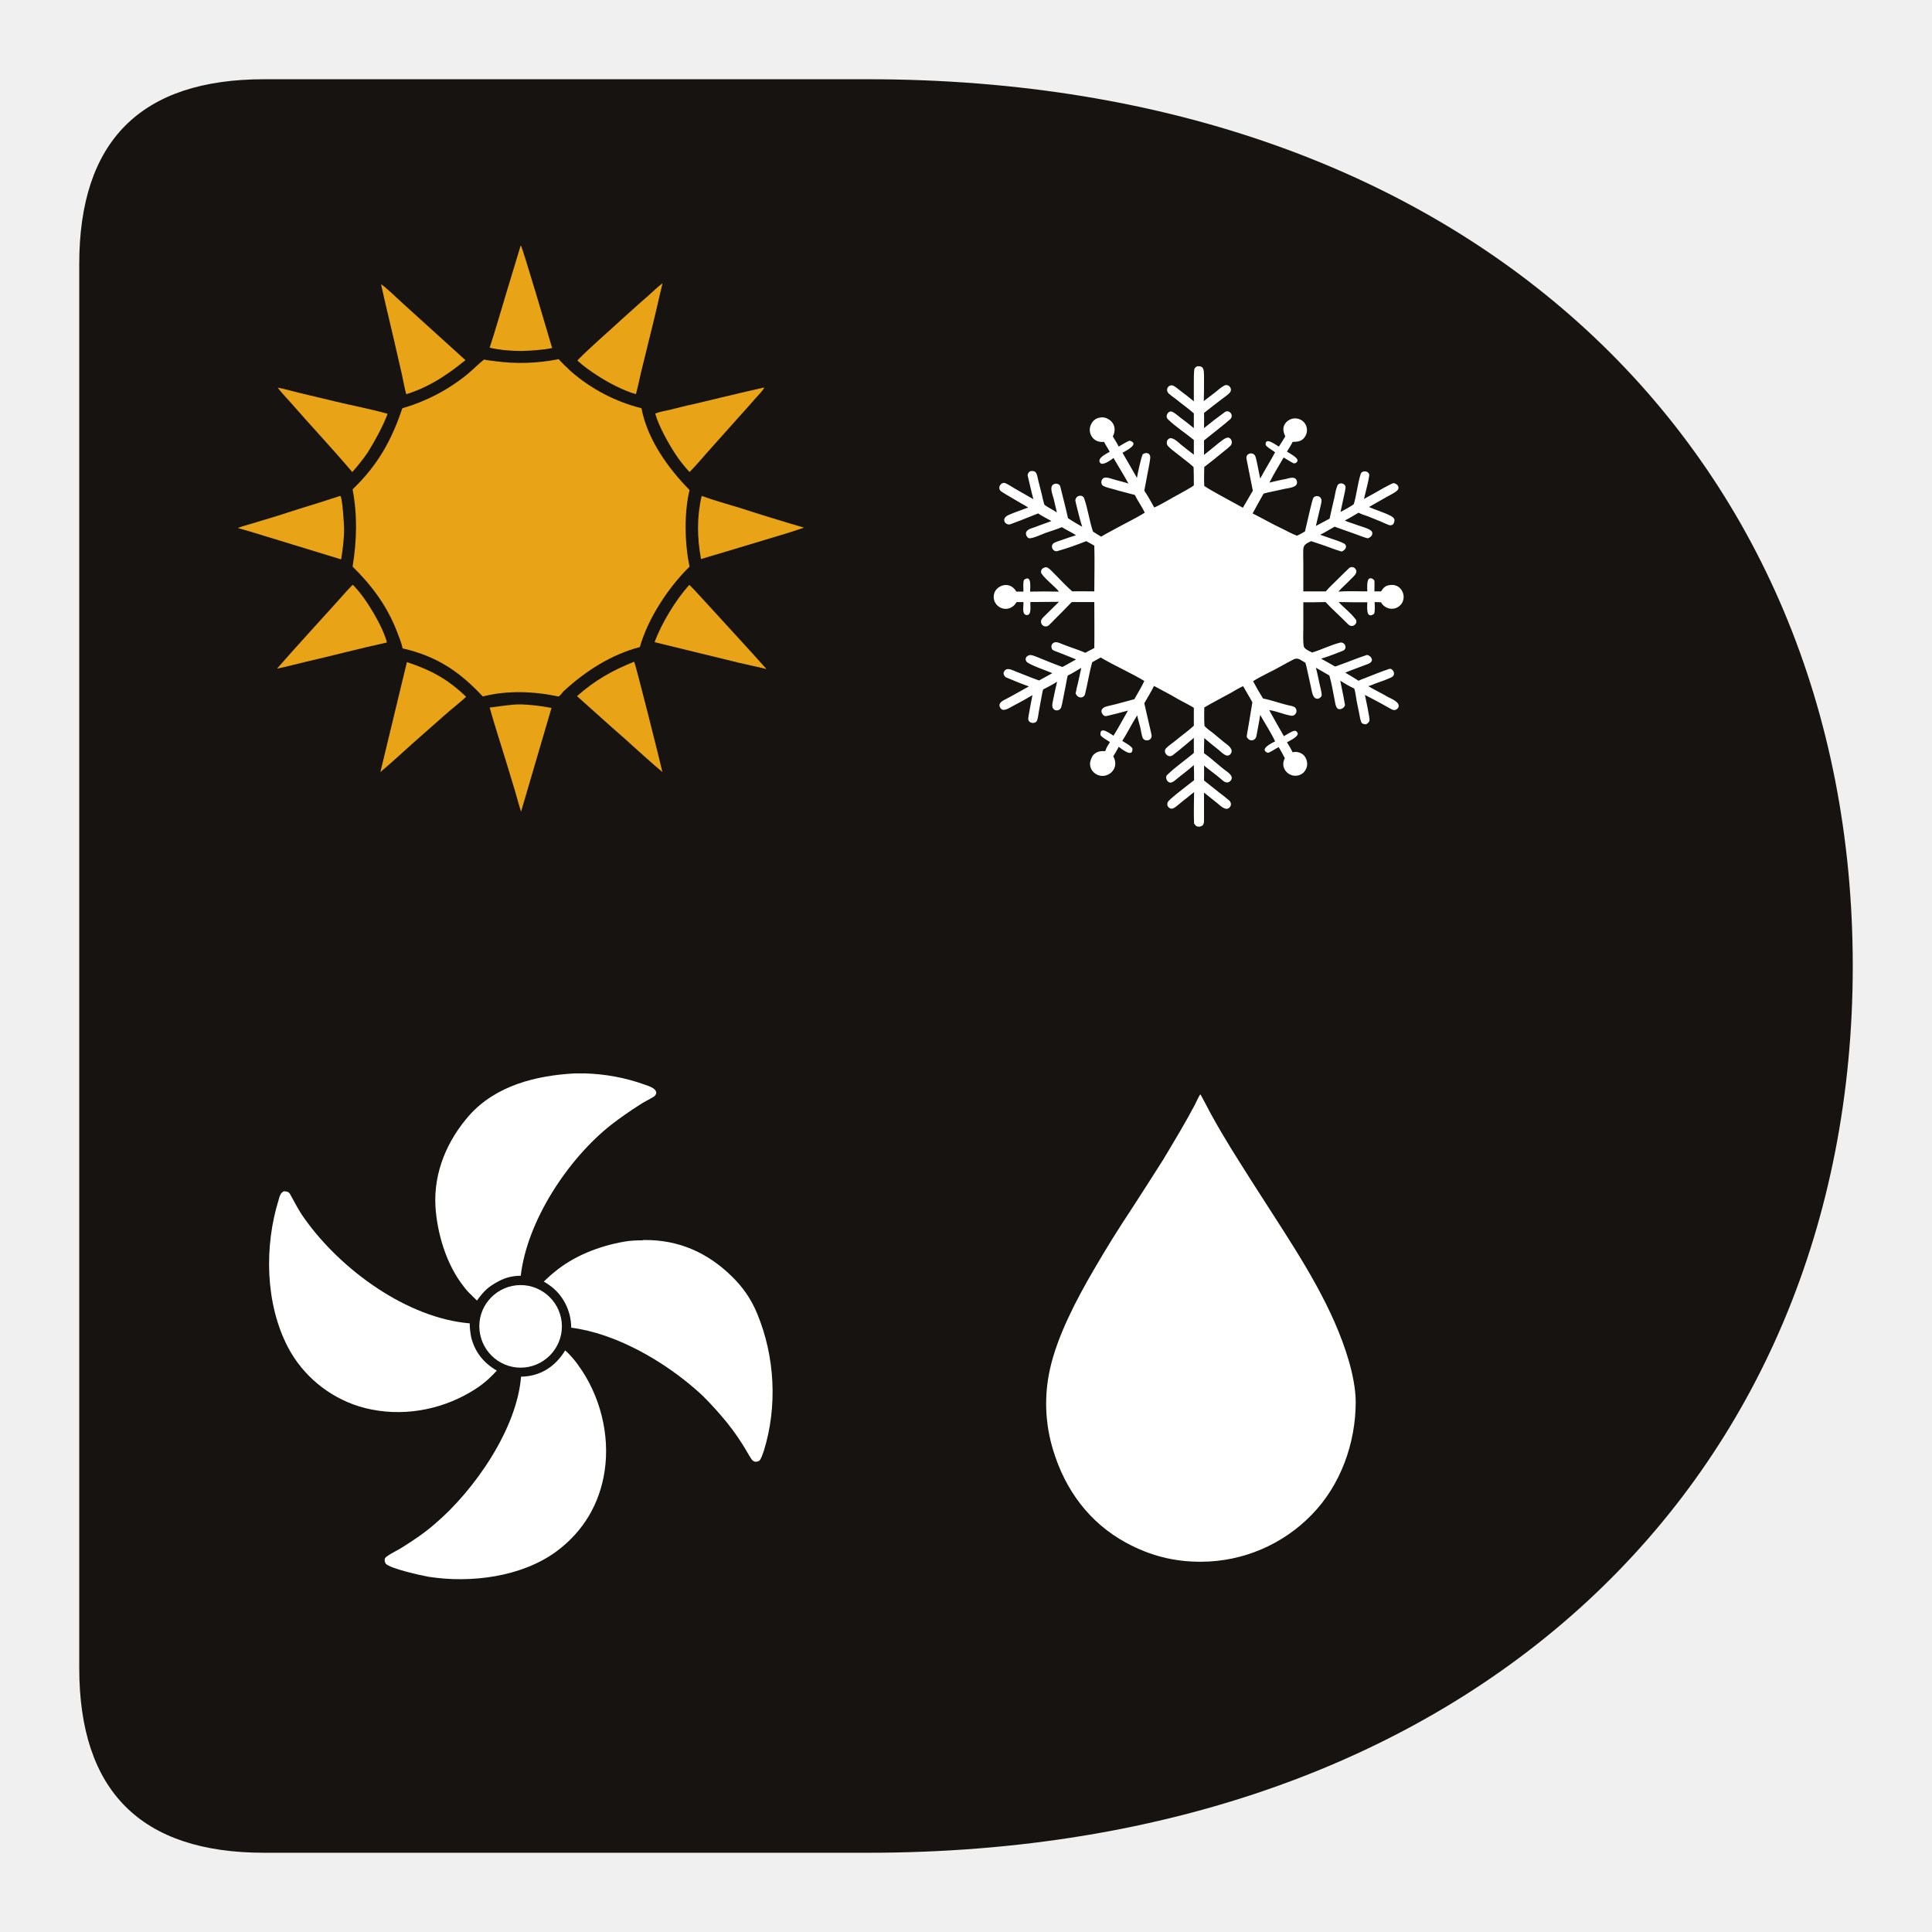
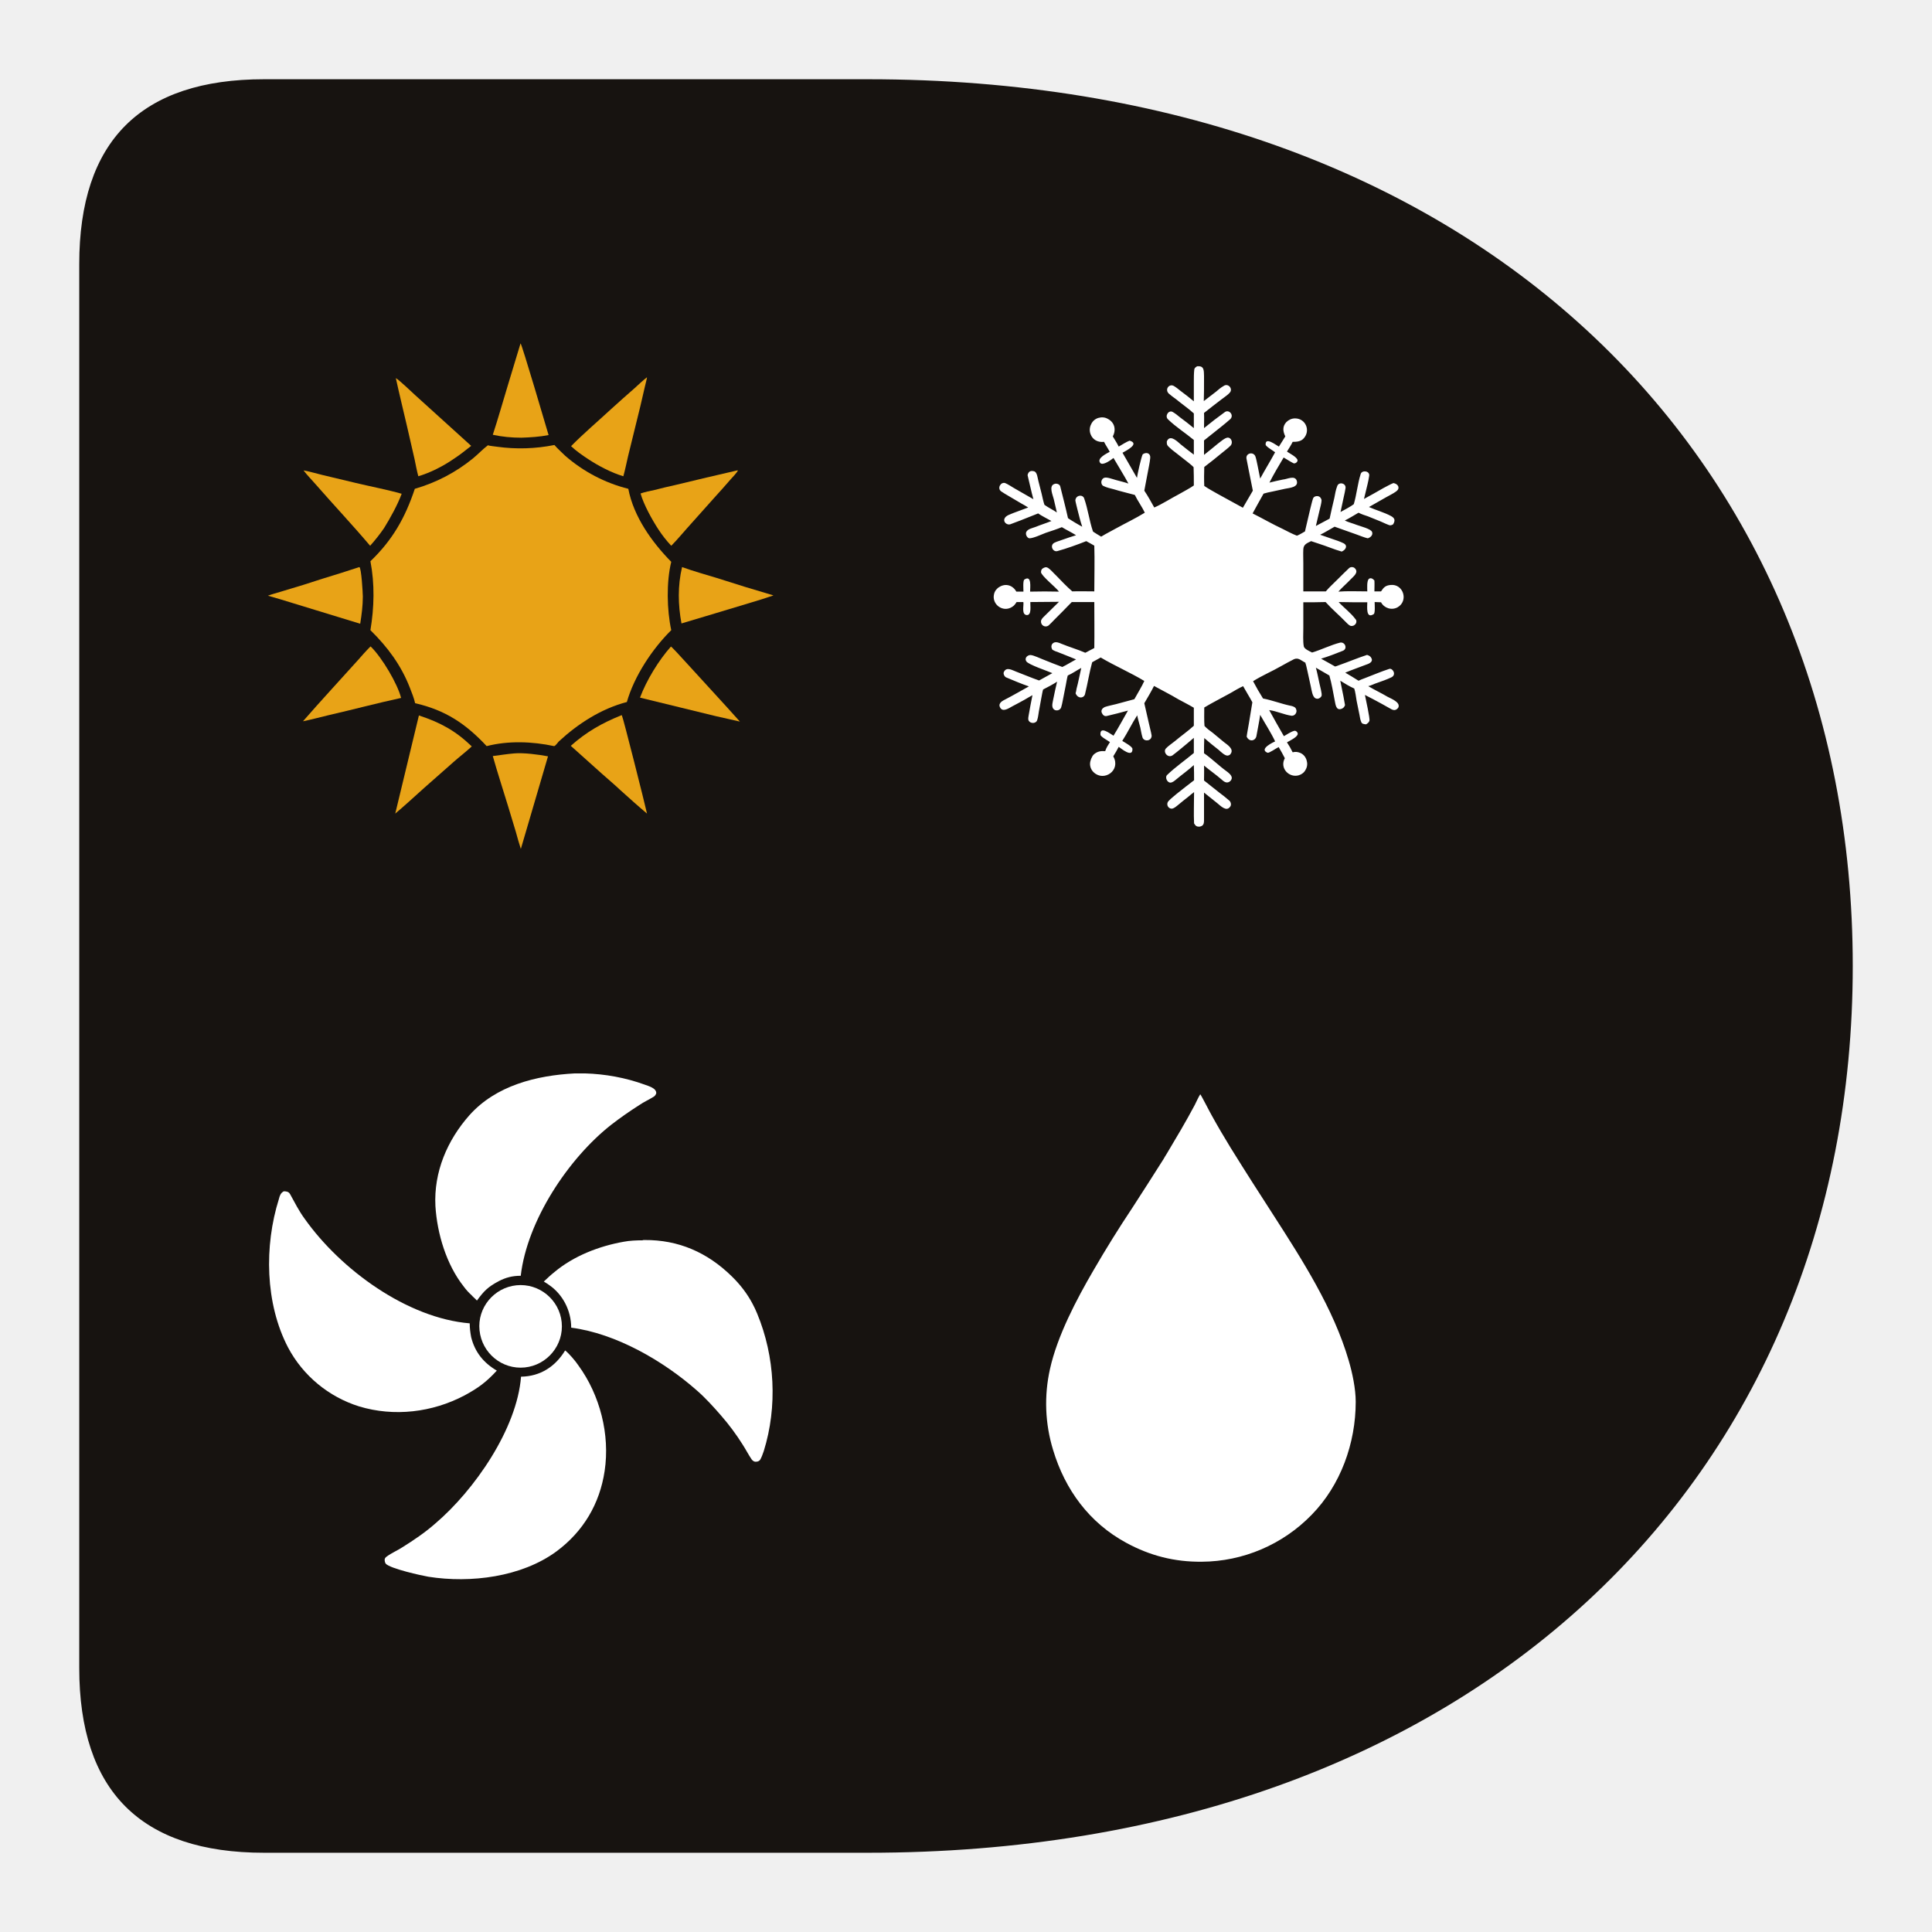
<svg xmlns="http://www.w3.org/2000/svg" viewBox="0 0 512 512" width="512" height="512">
  <path d="M 70 21 L 230 21 C 390 21 491 120 491 256 C 491 392 390 491 230 491 L 70 491 Q 21 491 21 442 L 21 70 Q 21 21 70 21 Z" fill="#171310" />
-   <g transform="translate(49.31 51.14) scale(0.0867)" fill="#E8A317" fill-rule="evenodd">
+   <g transform="translate(58.77 78.61) scale(0.0774)" fill="#E8A317" fill-rule="evenodd">
    <path d="M 911 509 C 916 511 936 513 943 514 C 1008 523 1074 521 1139 508 C 1149 520 1165 534 1176 545 C 1238 599 1312 638 1392 658 C 1410 753 1473 841 1539 908 C 1522 977 1524 1073 1539 1142 C 1474 1206 1412 1300 1387 1388 C 1299 1411 1220 1462 1154 1523 C 1150 1527 1143 1538 1138 1539 C 1063 1523 981 1520 907 1539 C 835 1462 766 1416 662 1392 C 659 1377 650 1354 644 1339 C 614 1262 568 1200 509 1142 C 522 1064 524 984 509 906 C 585 833 628 757 661 658 C 734 637 801 602 860 554 C 876 541 894 522 910 510 L 911 509 z" />
    <path d="M 1007 610 C 1236 600 1429 778 1438 1007 C 1448 1236 1269 1429 1040 1438 C 812 1447 619 1269 610 1040 C 600 812 778 619 1007 610 z" />
    <path d="M 1456 276 C 1456 280 1450 302 1449 307 L 1433 376 L 1391 547 C 1386 569 1381 593 1375 615 C 1334 603 1289 579 1254 556 C 1233 542 1214 529 1196 512 C 1236 471 1290 425 1332 386 C 1359 362 1386 337 1414 313 C 1427 301 1442 287 1456 276 z" />
    <path d="M 675 1434 C 748 1458 800 1486 856 1540 C 839 1556 812 1577 794 1593 C 760 1623 726 1653 692 1683 C 662 1710 625 1744 594 1770 L 675 1434 z" />
    <path d="M 1765 595 L 1767 595 L 1767 596 C 1764 602 1748 620 1742 626 C 1724 647 1705 668 1686 689 L 1594 792 C 1576 812 1558 834 1539 853 C 1523 836 1508 817 1495 797 C 1474 765 1444 711 1434 674 C 1448 669 1467 665 1482 662 C 1506 656 1529 650 1553 645 C 1624 628 1694 611 1765 595 z" />
    <path d="M 596 279 C 606 284 651 327 663 338 L 854 511 C 832 528 818 540 795 555 C 759 580 714 603 673 615 C 668 597 664 575 660 556 L 635 447 C 622 391 608 334 596 279 z" />
    <path d="M 1538 1198 C 1541 1200 1554 1214 1557 1217 C 1572 1233 1587 1250 1602 1266 C 1659 1329 1718 1392 1774 1455 C 1746 1449 1718 1442 1690 1436 L 1432 1373 C 1454 1314 1496 1245 1538 1198 z" />
    <path d="M 1369 1433 L 1370 1434 C 1374 1440 1450 1742 1456 1770 C 1425 1744 1394 1716 1364 1689 C 1344 1670 1321 1651 1301 1633 L 1195 1538 C 1249 1490 1302 1460 1369 1433 z" />
    <path d="M 509 1198 C 509 1198 509 1198 510 1198 C 549 1236 602 1326 614 1374 C 531 1392 449 1414 366 1433 C 337 1440 307 1448 278 1454 C 339 1384 403 1315 465 1246 C 479 1230 494 1213 509 1198 z" />
    <path d="M 280 595 C 302 599 325 606 346 611 L 459 638 C 509 650 567 661 616 675 C 602 713 577 758 556 792 C 541 814 525 834 508 853 C 447 781 382 712 320 641 C 307 626 292 611 280 595 z" />
    <path d="M 471 926 C 478 927 483 1016 483 1027 C 483 1058 479 1089 474 1120 L 242 1049 C 214 1040 186 1032 158 1024 C 171 1019 190 1014 203 1010 C 228 1002 254 995 279 987 C 322 973 366 959 409 946 C 429 940 451 932 471 926 z" />
    <path d="M 1576 926 C 1612 939 1657 952 1694 963 C 1759 984 1824 1004 1889 1023 C 1863 1032 1834 1041 1807 1049 C 1730 1072 1652 1096 1574 1119 C 1562 1054 1561 990 1576 926 z" />
    <path d="M 1023 160 C 1028 164 1111 447 1119 474 C 1089 480 1056 482 1026 483 C 993 483 960 480 928 473 C 946 418 963 358 980 302 L 1023 160 z" />
    <path d="M 1001 1564 C 1033 1561 1086 1568 1117 1574 L 1029 1874 L 1024 1891 C 1018 1873 1012 1851 1007 1833 L 981 1747 C 964 1691 944 1630 928 1573 C 953 1570 976 1566 1001 1564 z" />
  </g>
  <g transform="translate(253.39 93.86) scale(0.0628)" fill="#FFFFFF" fill-rule="evenodd">
    <path d="M 1017 51 C 1018 51 1020 51 1022 51 C 1048 50 1045 73 1046 92 C 1046 99 1046 106 1046 113 C 1046 141 1046 170 1045 198 L 1097 158 C 1107 149 1117 141 1129 134 C 1148 121 1169 146 1155 162 C 1148 171 1132 181 1122 189 C 1097 208 1071 228 1046 248 C 1047 269 1046 291 1046 312 C 1074 289 1104 266 1133 245 C 1151 231 1174 257 1157 274 C 1145 285 1132 295 1120 305 C 1095 325 1071 344 1046 364 L 1046 425 C 1066 409 1085 394 1104 378 C 1114 371 1134 352 1147 352 C 1162 353 1169 374 1158 386 C 1146 398 1133 407 1120 418 C 1096 438 1072 457 1047 476 C 1046 496 1046 537 1047 556 C 1061 566 1090 582 1106 591 C 1141 610 1176 629 1210 648 C 1224 624 1238 600 1252 576 L 1234 486 C 1231 471 1228 456 1225 440 C 1222 417 1255 410 1263 432 C 1267 444 1269 457 1272 470 L 1283 525 C 1303 488 1326 451 1346 414 C 1339 408 1307 390 1306 382 C 1304 347 1350 384 1362 390 C 1371 377 1379 362 1389 347 C 1379 326 1376 306 1393 287 C 1403 277 1416 271 1430 271 C 1475 271 1497 323 1466 356 C 1454 369 1436 370 1420 370 C 1415 381 1403 400 1396 411 C 1409 420 1434 432 1440 445 C 1444 454 1430 464 1423 460 C 1409 453 1396 444 1382 436 C 1363 468 1339 508 1322 542 C 1340 537 1361 533 1379 529 C 1396 528 1428 510 1437 533 C 1447 562 1407 564 1388 568 C 1370 572 1352 576 1333 580 C 1323 582 1308 585 1299 588 L 1297 589 C 1282 616 1266 644 1251 672 C 1293 693 1334 717 1377 737 C 1397 747 1417 758 1438 766 C 1449 762 1461 754 1472 748 C 1473 744 1474 739 1475 735 C 1481 708 1488 681 1494 654 C 1498 639 1501 624 1506 609 C 1510 598 1527 596 1535 603 C 1539 607 1542 612 1542 618 C 1541 631 1537 644 1534 657 L 1518 725 L 1576 694 C 1582 665 1589 636 1596 606 C 1599 590 1602 572 1608 557 C 1614 537 1647 544 1643 566 C 1641 578 1639 589 1636 601 L 1622 666 C 1632 661 1670 640 1678 633 C 1690 593 1694 547 1707 506 C 1712 488 1746 492 1743 513 C 1741 526 1739 537 1736 549 C 1731 570 1726 591 1721 611 C 1748 596 1776 581 1803 565 C 1813 560 1836 547 1845 544 L 1846 544 C 1866 548 1875 566 1857 579 C 1845 588 1828 596 1814 604 L 1742 645 C 1771 658 1805 667 1835 683 C 1851 692 1854 701 1844 718 C 1839 721 1833 724 1826 721 C 1810 715 1795 707 1779 701 C 1765 695 1751 690 1737 684 C 1724 680 1710 675 1698 669 C 1679 680 1660 692 1640 702 C 1657 710 1674 714 1692 721 C 1705 726 1750 737 1755 750 C 1760 762 1750 773 1737 777 C 1723 774 1704 766 1690 761 C 1659 750 1628 739 1597 728 C 1577 739 1557 752 1536 762 C 1553 768 1571 774 1588 780 C 1603 785 1621 791 1635 798 C 1654 808 1644 826 1627 833 C 1595 824 1563 810 1531 800 C 1520 796 1509 793 1498 789 C 1482 797 1466 802 1465 823 C 1464 842 1465 862 1465 881 L 1465 1001 L 1560 1001 C 1574 984 1594 966 1610 950 C 1626 934 1642 918 1658 903 C 1664 897 1676 897 1682 903 C 1701 921 1676 938 1665 950 C 1648 968 1629 984 1613 1002 C 1647 999 1700 1001 1735 1001 C 1735 990 1732 956 1742 948 C 1750 942 1759 948 1765 955 C 1766 970 1765 986 1765 1001 L 1793 1001 C 1804 984 1812 976 1833 974 C 1887 968 1910 1041 1863 1068 C 1838 1082 1806 1072 1793 1047 L 1766 1046 C 1766 1055 1769 1093 1762 1097 C 1728 1119 1735 1064 1735 1047 C 1695 1047 1654 1047 1614 1046 C 1636 1070 1665 1091 1685 1118 C 1688 1121 1689 1124 1689 1128 C 1689 1134 1686 1139 1682 1142 C 1678 1146 1673 1147 1667 1147 C 1659 1146 1651 1137 1645 1131 C 1617 1102 1586 1076 1559 1046 C 1528 1047 1496 1047 1465 1047 L 1465 1157 C 1465 1179 1463 1212 1467 1233 C 1469 1244 1492 1254 1502 1259 C 1542 1247 1581 1227 1621 1217 C 1642 1214 1653 1244 1631 1252 C 1601 1264 1570 1276 1540 1285 C 1560 1296 1580 1307 1599 1318 C 1604 1317 1609 1315 1614 1313 C 1654 1299 1694 1282 1734 1269 C 1743 1272 1749 1275 1753 1284 C 1760 1300 1740 1307 1728 1311 C 1700 1322 1670 1332 1642 1344 C 1658 1353 1682 1368 1698 1378 C 1707 1374 1716 1370 1725 1367 C 1759 1354 1794 1339 1828 1328 C 1842 1324 1860 1353 1836 1364 C 1817 1373 1797 1380 1777 1387 C 1764 1391 1752 1398 1739 1401 C 1766 1417 1794 1430 1821 1446 C 1836 1454 1876 1469 1866 1491 C 1863 1496 1859 1499 1854 1501 C 1848 1503 1843 1501 1838 1499 C 1824 1491 1809 1483 1795 1475 C 1772 1462 1748 1450 1725 1438 C 1728 1454 1747 1538 1744 1547 C 1742 1554 1736 1558 1730 1562 C 1721 1561 1712 1561 1709 1551 C 1705 1542 1704 1532 1702 1522 C 1698 1503 1694 1483 1690 1463 C 1688 1450 1684 1422 1680 1411 C 1660 1402 1640 1390 1621 1378 C 1623 1386 1625 1400 1627 1408 C 1632 1432 1637 1456 1641 1481 C 1638 1489 1634 1494 1625 1497 C 1603 1504 1601 1478 1598 1464 C 1591 1428 1585 1391 1575 1356 C 1557 1345 1536 1334 1518 1323 C 1524 1344 1528 1367 1533 1389 C 1535 1400 1545 1433 1542 1442 C 1540 1447 1535 1451 1530 1453 C 1525 1455 1520 1454 1516 1452 C 1503 1445 1500 1417 1497 1404 L 1483 1340 C 1480 1329 1478 1314 1474 1304 L 1474 1302 C 1457 1294 1445 1279 1426 1287 C 1408 1296 1390 1306 1372 1316 C 1334 1338 1291 1356 1253 1380 C 1266 1405 1280 1429 1295 1453 C 1332 1460 1371 1475 1408 1483 C 1415 1484 1427 1487 1432 1493 C 1435 1498 1437 1503 1436 1509 C 1435 1514 1432 1519 1428 1522 C 1426 1524 1420 1526 1417 1526 C 1385 1522 1353 1506 1321 1502 C 1341 1538 1362 1576 1383 1612 C 1396 1605 1411 1594 1425 1590 C 1433 1586 1444 1597 1441 1605 C 1436 1618 1408 1631 1396 1638 C 1406 1653 1412 1664 1420 1680 C 1432 1677 1441 1678 1453 1683 C 1466 1689 1475 1700 1479 1714 C 1483 1727 1482 1741 1475 1753 C 1469 1765 1459 1773 1446 1777 C 1405 1789 1364 1747 1387 1705 C 1380 1691 1369 1671 1361 1658 C 1350 1663 1321 1684 1314 1682 C 1275 1666 1342 1636 1346 1634 C 1331 1601 1302 1556 1283 1522 C 1279 1551 1272 1583 1267 1612 C 1263 1632 1237 1638 1226 1614 C 1227 1603 1233 1573 1235 1560 C 1240 1530 1245 1500 1250 1469 C 1239 1448 1223 1423 1211 1401 C 1201 1405 1167 1424 1156 1431 C 1120 1451 1082 1470 1047 1491 C 1047 1513 1046 1548 1048 1569 C 1057 1579 1072 1590 1083 1598 L 1130 1637 C 1144 1648 1174 1666 1158 1687 C 1156 1691 1151 1693 1146 1694 C 1134 1695 1117 1678 1108 1670 C 1087 1654 1067 1637 1047 1620 C 1046 1641 1046 1663 1046 1684 C 1078 1706 1109 1737 1141 1760 C 1149 1766 1161 1775 1163 1786 C 1164 1794 1159 1801 1152 1805 C 1139 1812 1128 1802 1119 1794 C 1096 1774 1070 1756 1046 1736 C 1047 1756 1046 1779 1046 1799 C 1067 1815 1088 1833 1109 1849 C 1124 1860 1139 1872 1154 1885 C 1160 1892 1162 1903 1156 1910 C 1140 1932 1116 1906 1101 1894 L 1046 1850 L 1046 1929 C 1046 1938 1046 1948 1046 1957 C 1046 1976 1048 1991 1026 1994 C 1014 1994 1010 1990 1004 1980 C 1002 1942 1004 1888 1004 1848 C 997 1853 985 1863 978 1869 C 966 1878 954 1888 943 1897 C 934 1904 920 1918 909 1918 C 892 1917 885 1896 897 1885 C 907 1874 920 1865 931 1855 C 955 1836 979 1817 1004 1798 C 1004 1778 1004 1753 1003 1734 C 980 1755 953 1774 928 1795 C 922 1800 914 1807 905 1808 C 891 1809 880 1786 890 1776 C 924 1743 966 1714 1003 1683 C 1003 1661 1003 1640 1003 1619 C 985 1635 966 1650 947 1666 C 936 1675 925 1684 913 1693 C 893 1706 872 1679 885 1664 C 895 1653 911 1643 923 1633 C 949 1611 978 1591 1003 1568 L 1003 1492 C 981 1479 959 1468 937 1456 C 904 1436 869 1419 835 1400 C 823 1424 808 1449 794 1473 C 800 1499 806 1525 812 1552 C 814 1563 824 1600 825 1610 C 825 1614 824 1618 822 1621 C 814 1634 790 1633 786 1616 C 782 1603 780 1589 777 1575 C 773 1558 767 1541 764 1524 C 742 1558 724 1596 701 1632 C 712 1639 744 1656 744 1666 C 745 1706 694 1662 686 1657 C 680 1669 670 1686 663 1697 L 664 1699 C 695 1757 624 1805 581 1765 C 571 1756 565 1743 565 1729 C 565 1716 572 1698 581 1689 C 596 1676 610 1674 629 1675 C 634 1660 641 1650 649 1637 C 641 1631 609 1614 609 1606 C 606 1567 649 1601 664 1610 C 684 1578 706 1537 725 1504 C 697 1512 664 1520 635 1527 C 625 1529 618 1522 614 1512 C 611 1502 617 1494 627 1489 C 642 1484 658 1481 674 1477 C 700 1470 726 1463 752 1456 C 764 1434 785 1400 794 1379 C 738 1345 667 1314 610 1280 C 598 1287 586 1293 574 1300 C 562 1343 555 1390 544 1434 C 540 1452 514 1456 504 1431 C 506 1425 507 1419 508 1412 C 516 1383 521 1353 528 1324 C 509 1334 493 1346 471 1356 C 468 1366 465 1384 463 1395 L 450 1461 C 448 1471 446 1482 443 1491 C 438 1505 417 1508 409 1495 C 402 1484 408 1467 410 1455 C 415 1431 420 1406 426 1382 C 413 1391 381 1408 367 1415 C 364 1424 362 1439 360 1448 L 349 1508 C 347 1520 346 1532 342 1544 C 338 1559 315 1560 307 1548 C 302 1541 305 1532 306 1524 C 311 1496 316 1468 322 1439 C 314 1443 298 1453 289 1458 C 272 1467 255 1477 237 1486 C 222 1494 196 1513 185 1490 C 176 1472 197 1462 209 1456 C 242 1439 274 1420 307 1402 C 275 1391 242 1377 211 1364 C 204 1361 198 1349 201 1342 C 212 1317 237 1334 254 1340 C 286 1352 318 1366 350 1377 L 406 1346 C 386 1337 304 1310 296 1296 C 294 1292 292 1288 294 1283 C 295 1278 300 1274 304 1272 C 308 1270 313 1269 317 1270 C 327 1271 356 1284 366 1288 C 394 1299 420 1310 448 1320 C 467 1311 487 1298 506 1288 C 482 1278 456 1268 431 1258 C 422 1255 414 1252 406 1247 C 406 1246 405 1246 405 1245 C 399 1234 402 1222 413 1217 C 423 1213 435 1218 444 1222 C 478 1236 513 1246 545 1260 L 583 1240 C 584 1176 583 1109 583 1046 C 559 1046 534 1046 509 1046 C 502 1046 495 1046 488 1046 L 483 1051 C 460 1075 437 1098 414 1121 C 407 1128 397 1139 390 1145 C 376 1155 357 1145 358 1127 C 359 1118 366 1112 372 1106 C 393 1086 413 1065 434 1045 L 313 1046 C 312 1059 320 1102 298 1101 C 276 1099 285 1066 284 1048 L 283 1046 C 274 1046 264 1046 255 1046 C 250 1054 245 1061 237 1066 C 198 1092 149 1056 160 1012 C 163 999 172 988 183 982 C 209 966 239 975 254 1002 L 284 1002 C 284 993 281 955 288 951 C 320 930 312 986 312 1002 C 353 1001 393 1001 434 1002 C 421 984 360 936 358 920 C 358 916 359 911 362 907 C 366 903 372 900 378 899 C 381 899 385 900 388 902 C 400 910 410 923 420 932 C 443 956 466 980 490 1001 C 518 1000 555 1001 583 1001 C 583 938 585 871 583 808 C 572 802 561 795 549 789 C 511 804 467 820 427 831 C 408 836 394 807 414 796 C 424 791 435 788 446 784 C 466 777 486 770 506 764 C 487 752 466 742 446 730 C 424 739 402 746 378 754 C 362 760 326 777 309 777 C 300 776 291 761 296 750 C 303 737 322 734 335 729 C 357 720 380 713 402 704 C 388 696 358 681 346 672 L 273 701 C 258 706 243 713 228 718 C 214 722 198 708 204 694 C 210 680 229 676 242 670 C 262 662 284 655 304 647 C 296 642 283 634 275 630 L 219 597 C 209 591 200 586 190 579 C 172 566 188 538 207 544 C 217 548 234 559 244 565 L 326 612 C 317 580 310 545 302 513 C 301 511 302 507 303 505 C 305 500 308 496 313 494 C 318 492 326 493 331 495 C 342 500 344 524 347 535 L 361 590 C 364 603 368 622 372 634 L 373 636 C 388 647 409 657 425 668 C 421 651 416 630 412 612 C 408 595 390 556 414 548 C 422 544 436 548 439 557 C 450 601 462 647 472 692 C 483 700 520 722 532 728 C 524 704 518 680 512 656 C 510 647 504 625 503 617 C 503 614 504 612 505 609 C 511 595 534 592 540 608 C 556 653 562 703 577 747 L 578 749 C 588 756 602 764 612 770 C 633 757 654 747 675 735 C 715 713 757 693 796 669 C 784 643 766 619 754 594 C 725 586 694 579 665 570 C 650 566 635 563 621 556 C 613 552 611 540 614 533 C 616 528 619 524 624 522 C 635 517 662 528 674 531 C 692 536 710 540 727 546 C 709 512 684 473 664 438 C 654 446 619 472 608 459 C 592 439 636 419 648 412 C 641 398 631 384 624 370 C 599 373 576 362 567 337 C 562 323 563 308 570 295 C 576 282 587 273 600 269 C 614 265 628 266 640 273 C 669 288 676 319 661 347 C 670 362 678 374 686 390 C 698 383 720 369 732 365 C 777 378 716 408 702 416 L 763 522 C 765 506 781 435 787 423 L 788 422 C 803 412 821 418 819 438 C 817 459 812 480 808 502 L 794 576 C 809 598 823 624 836 647 C 867 634 909 607 940 591 C 951 585 996 560 1003 554 C 1003 528 1003 502 1002 477 C 996 470 985 462 978 456 L 927 416 C 916 408 905 399 896 390 C 888 382 889 377 889 368 C 890 365 892 363 893 361 C 908 342 935 370 948 381 C 966 396 985 410 1003 424 L 1003 362 C 968 333 927 307 894 275 C 879 261 897 234 914 244 C 923 249 936 259 944 266 C 964 281 984 296 1003 312 L 1003 250 C 980 229 952 210 928 190 C 917 182 907 175 897 166 C 879 148 900 122 920 135 C 930 141 938 148 947 155 C 966 169 985 184 1003 199 L 1003 116 C 1003 100 1003 80 1005 64 C 1006 58 1012 54 1017 51 z" />
  </g>
  <g transform="translate(59.77 273.23) scale(0.0764)" fill="#FFFFFF" fill-rule="evenodd">
    <path d="M 1446 726 C 1448 725 1450 725 1453 725 C 1571 724 1671 768 1755 850 C 1784 878 1809 910 1828 946 C 1834 957 1839 968 1844 980 C 1906 1129 1915 1303 1867 1457 C 1864 1466 1858 1483 1853 1489 C 1849 1493 1844 1494 1838 1494 C 1833 1494 1828 1490 1825 1486 C 1814 1470 1805 1452 1794 1435 C 1772 1400 1747 1366 1719 1334 C 1693 1304 1664 1272 1634 1246 C 1518 1144 1354 1049 1199 1029 C 1199 970 1170 913 1121 880 C 1116 876 1110 873 1104 869 C 1117 857 1127 847 1141 836 C 1208 780 1296 746 1381 731 C 1401 727 1426 726 1446 726 z" />
    <path d="M 1178 1108 C 1192 1119 1214 1145 1224 1160 C 1299 1263 1334 1400 1315 1526 C 1298 1640 1241 1736 1148 1805 C 1027 1894 850 1916 704 1893 C 680 1889 572 1865 556 1848 C 553 1844 552 1839 552 1834 C 552 1829 555 1826 559 1823 C 575 1811 596 1802 613 1791 C 653 1766 693 1739 728 1708 C 863 1593 1011 1380 1025 1199 C 1092 1198 1144 1164 1178 1108 z" />
    <path d="M 202 556 C 211 556 219 557 224 566 C 240 595 255 625 275 652 C 400 828 630 996 847 1014 C 847 1030 849 1046 852 1062 C 865 1114 895 1151 941 1178 C 904 1218 877 1238 829 1264 C 717 1323 585 1339 463 1302 C 358 1269 269 1196 217 1098 C 137 945 134 745 185 583 C 188 571 191 562 202 556 z" />
    <path d="M 1212 147 C 1224 147 1235 147 1246 147 C 1317 149 1388 162 1454 186 C 1467 191 1495 198 1494 216 C 1493 220 1489 226 1485 228 C 1469 238 1451 246 1435 257 C 1402 278 1369 301 1338 325 C 1189 442 1046 658 1024 849 C 995 849 972 855 947 868 C 910 888 897 901 872 935 C 867 929 858 922 853 916 C 843 907 834 897 826 886 C 766 810 734 703 728 607 C 722 489 769 379 846 292 C 938 189 1078 154 1212 147 z" />
    <path d="M 1009 882 C 1088 874 1158 932 1166 1010 C 1174 1089 1116 1159 1038 1167 C 959 1175 889 1117 881 1038 C 873 960 931 890 1009 882 z" />
  </g>
  <g transform="translate(247.73 281.38) scale(0.0689)" fill="#FFFFFF" fill-rule="evenodd">
    <path d="M 1021 125 C 1024 127 1059 196 1065 206 C 1088 248 1113 290 1138 331 C 1192 418 1247 504 1302 589 C 1414 763 1534 950 1592 1149 C 1606 1196 1619 1258 1619 1308 C 1619 1467 1561 1629 1449 1743 C 1338 1857 1186 1922 1027 1923 C 922 1924 828 1900 736 1850 C 594 1773 501 1646 455 1493 C 424 1392 420 1285 443 1182 C 471 1055 545 914 611 801 C 658 720 707 641 759 563 C 800 500 840 437 880 374 C 884 367 888 360 892 354 C 929 292 966 230 1000 166 C 1007 152 1013 138 1021 125 z" />
    <path d="M 1299 1744 L 1299 1744 C 1298 1747 1290 1753 1287 1755 L 1286 1754 C 1287 1750 1295 1746 1299 1744 z" />
  </g>
</svg>
